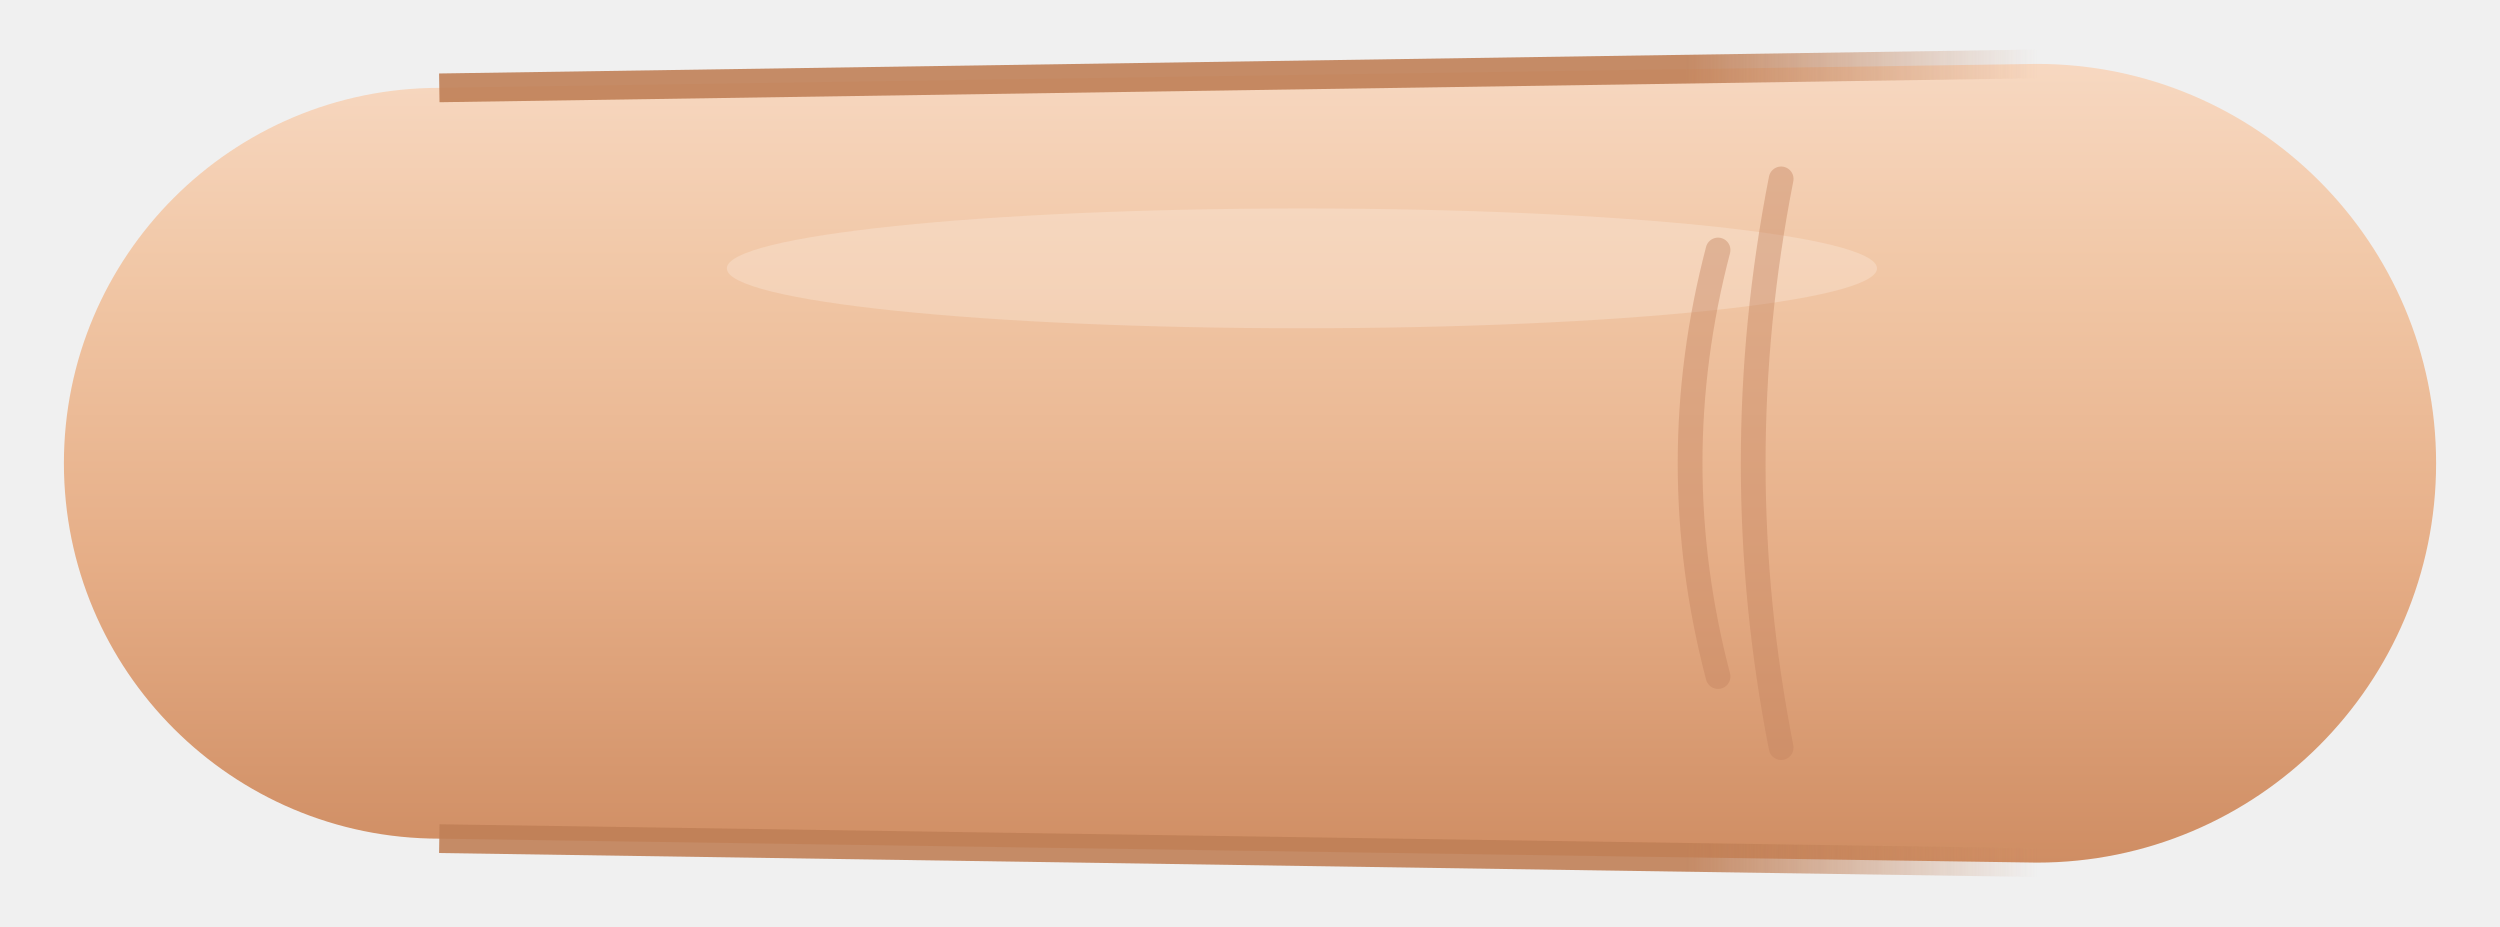
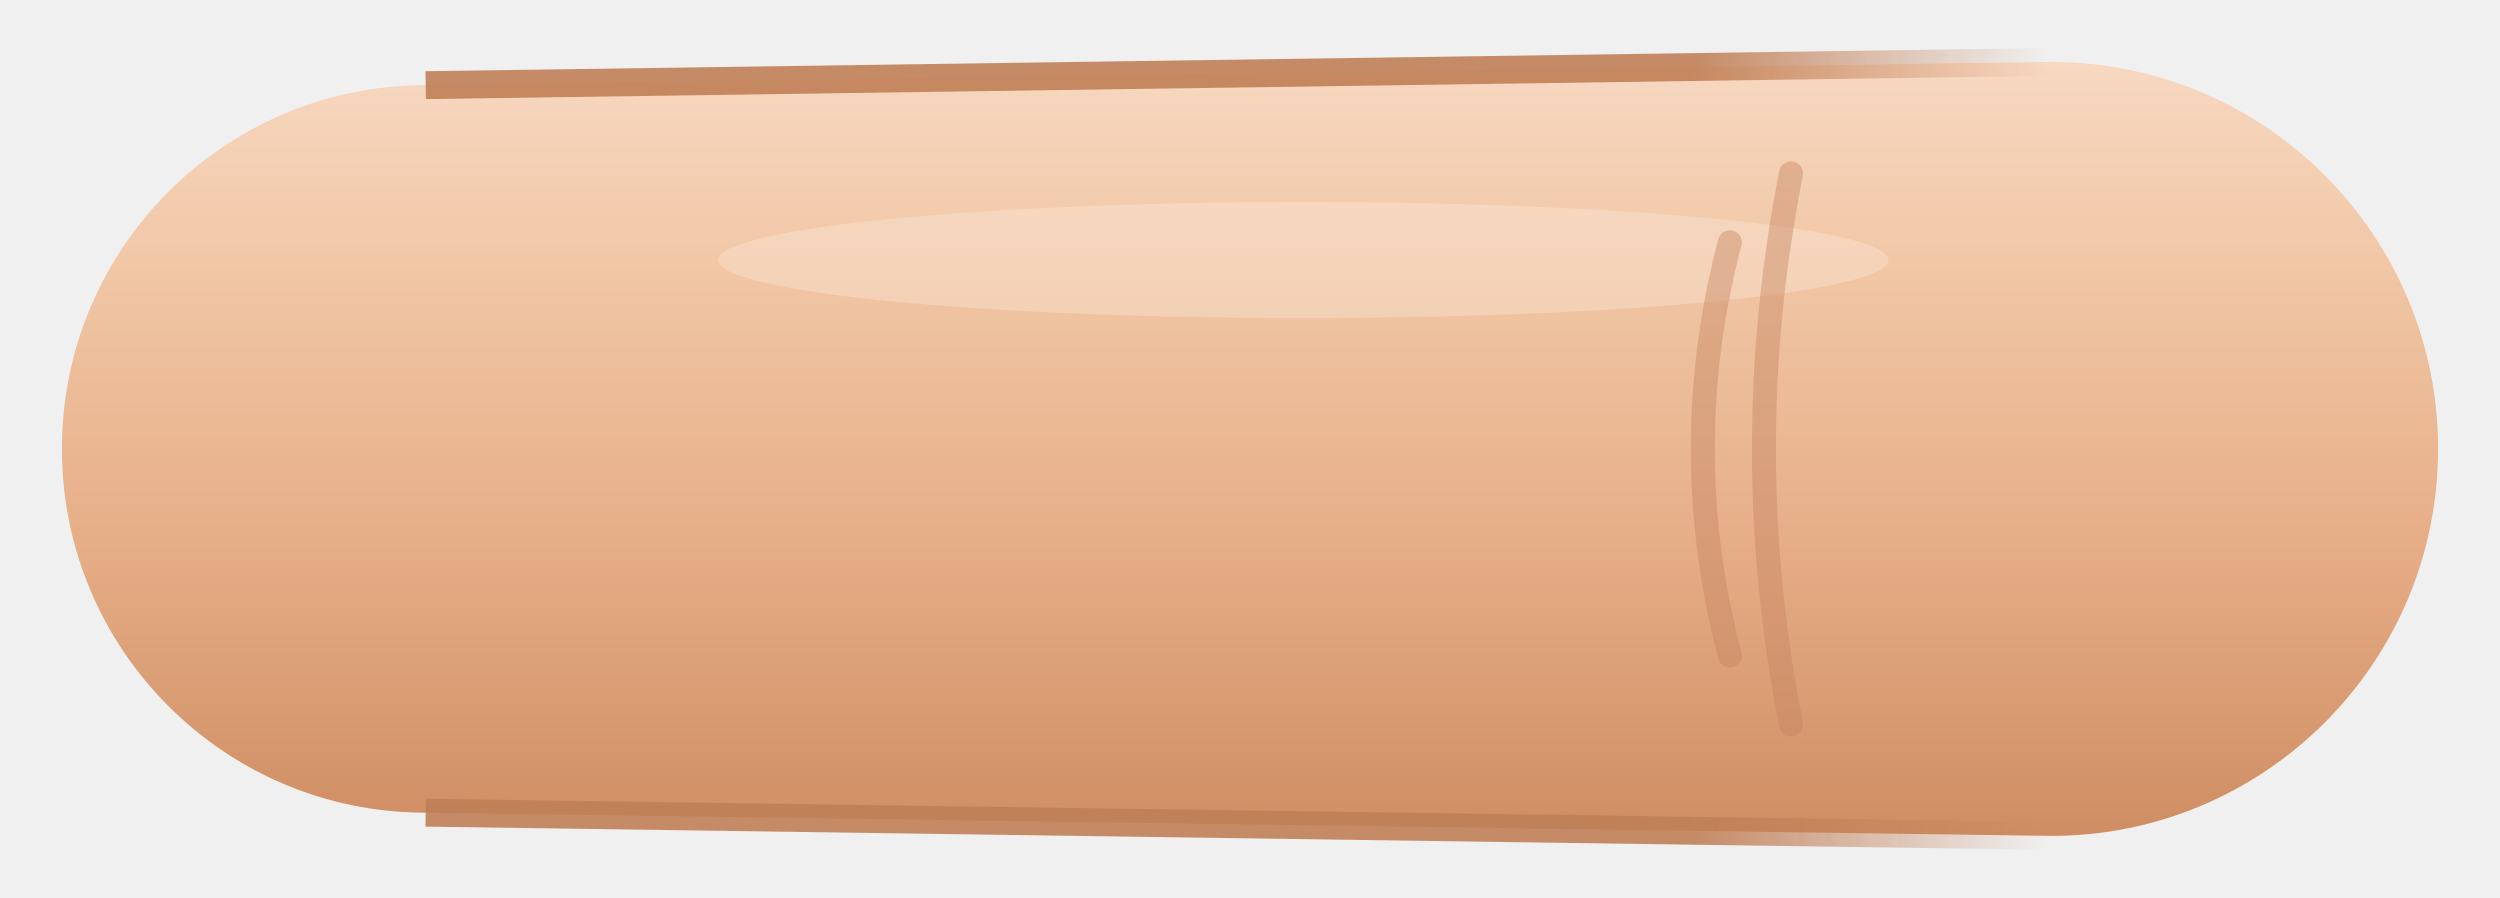
- <svg xmlns="http://www.w3.org/2000/svg" viewBox="-2.55 -0.58 3.13 1.16" fill="none">
+ <svg xmlns="http://www.w3.org/2000/svg" viewBox="-2.65 -0.58 3.23 1.16" fill="none">
  <defs>
    <linearGradient id="skin-thumb1" x1="0" y1="0" x2="0" y2="1">
      <stop offset="0%" stop-color="#f7d8c1" />
      <stop offset="26%" stop-color="#f1c7a6" />
      <stop offset="62%" stop-color="#e6ae87" />
      <stop offset="100%" stop-color="#cf8d63" />
    </linearGradient>
-     <linearGradient id="edge-thumb1" gradientUnits="userSpaceOnUse" x1="0" y1="0" x2="-0.44" y2="0">
+     <linearGradient id="edge-thumb1" gradientUnits="userSpaceOnUse" x1="0" y1="0" x2="-0.462" y2="0">
      <stop offset="0%" stop-color="#c07f56" stop-opacity="0" />
      <stop offset="100%" stop-color="#c07f56" stop-opacity="1" />
    </linearGradient>
    <clipPath id="clip-thumb1">
-       <path d="M 0 -0.5 L -2 -0.47 A 0.47 0.47 0 0 0 -2 0.47 L 0 0.5 A 0.5 0.5 0 0 0 0 -0.5 Z" />
+       <path d="M 0 -0.5 L -2.1 -0.47 A 0.47 0.47 0 0 0 -2.1 0.47 L 0 0.5 A 0.5 0.5 0 0 0 0 -0.5 Z" />
    </clipPath>
  </defs>
  <g class="part" data-part="thumb-1" data-facing="left">
-     <path class="skin" d="M 0 -0.5 L -2 -0.47 A 0.47 0.47 0 0 0 -2 0.47 L 0 0.5 A 0.5 0.5 0 0 0 0 -0.5 Z" />
+     <path class="skin" d="M 0 -0.5 L -2.1 -0.47 A 0.47 0.47 0 0 0 -2.1 0.47 L 0 0.5 A 0.5 0.5 0 0 0 0 -0.5 Z" />
    <g clip-path="url(#clip-thumb1)">
-       <ellipse class="shine" cx="-0.92" cy="-0.244" rx="0.72" ry="0.075" />
-       <path class="crease" d="M -0.32 -0.356 Q -0.39 0 -0.32 0.356 M -0.399 -0.267 Q -0.469 0 -0.399 0.267" />
+       <ellipse class="shine" cx="-0.966" cy="-0.244" rx="0.756" ry="0.075" />
+       <path class="crease" d="M -0.336 -0.356 Q -0.406 0 -0.336 0.356 M -0.415 -0.267 Q -0.485 0 -0.415 0.267" />
    </g>
-     <path class="edge" d="M 0 -0.5 L -2 -0.47" />
-     <path class="edge" d="M 0 0.5 L -2 0.47" />
+     <path class="edge" d="M 0 -0.5 L -2.1 -0.47" />
+     <path class="edge" d="M 0 0.5 L -2.1 0.47" />
  </g>
  <style>
    .skin { fill: url(#skin-thumb1); }
    .shine { fill: #fff6ee; opacity: 0.26; }
    .crease { fill: none; stroke: #c4835f; stroke-width: 0.031; stroke-linecap: round; opacity: 0.42; }
    .edge { fill: none; stroke: url(#edge-thumb1); stroke-width: 0.036; stroke-linecap: butt; opacity: 0.9; }
    .nail { fill: #fbe9e0; stroke: #d3a08a; stroke-width: 0.025; opacity: 0.95; }
    .nail-shine { fill: #fff; opacity: 0.45; }
  </style>
</svg>
